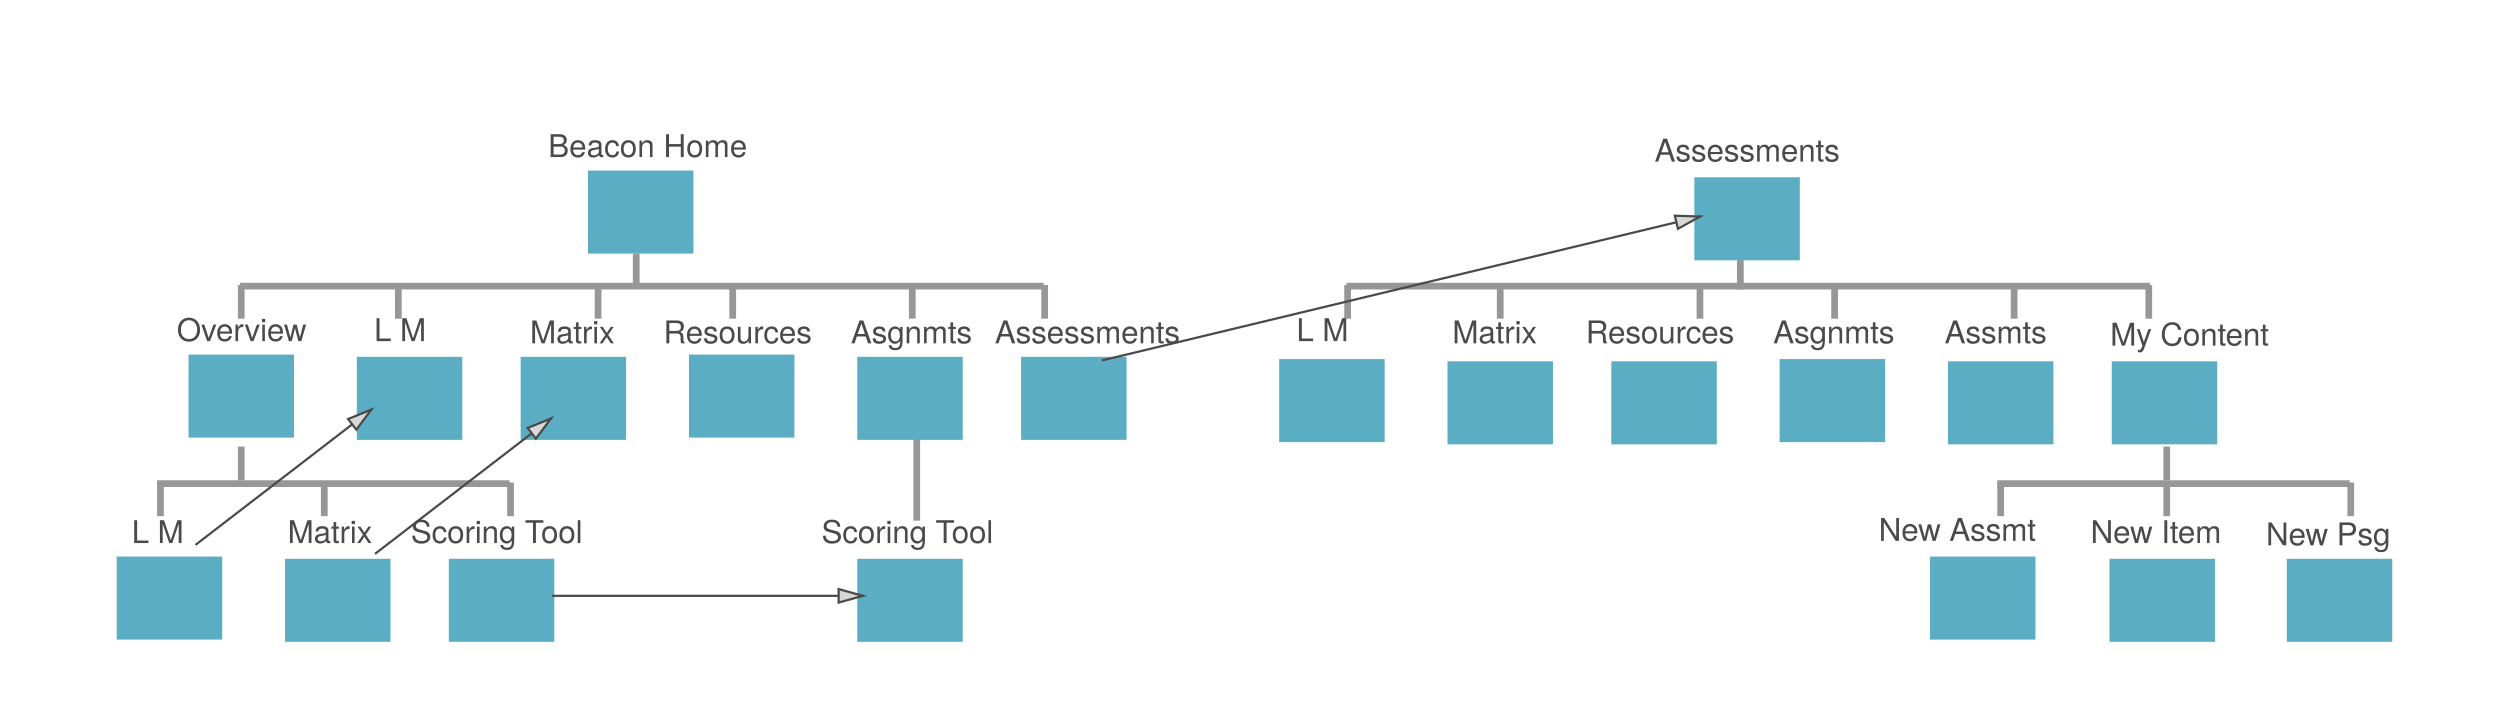
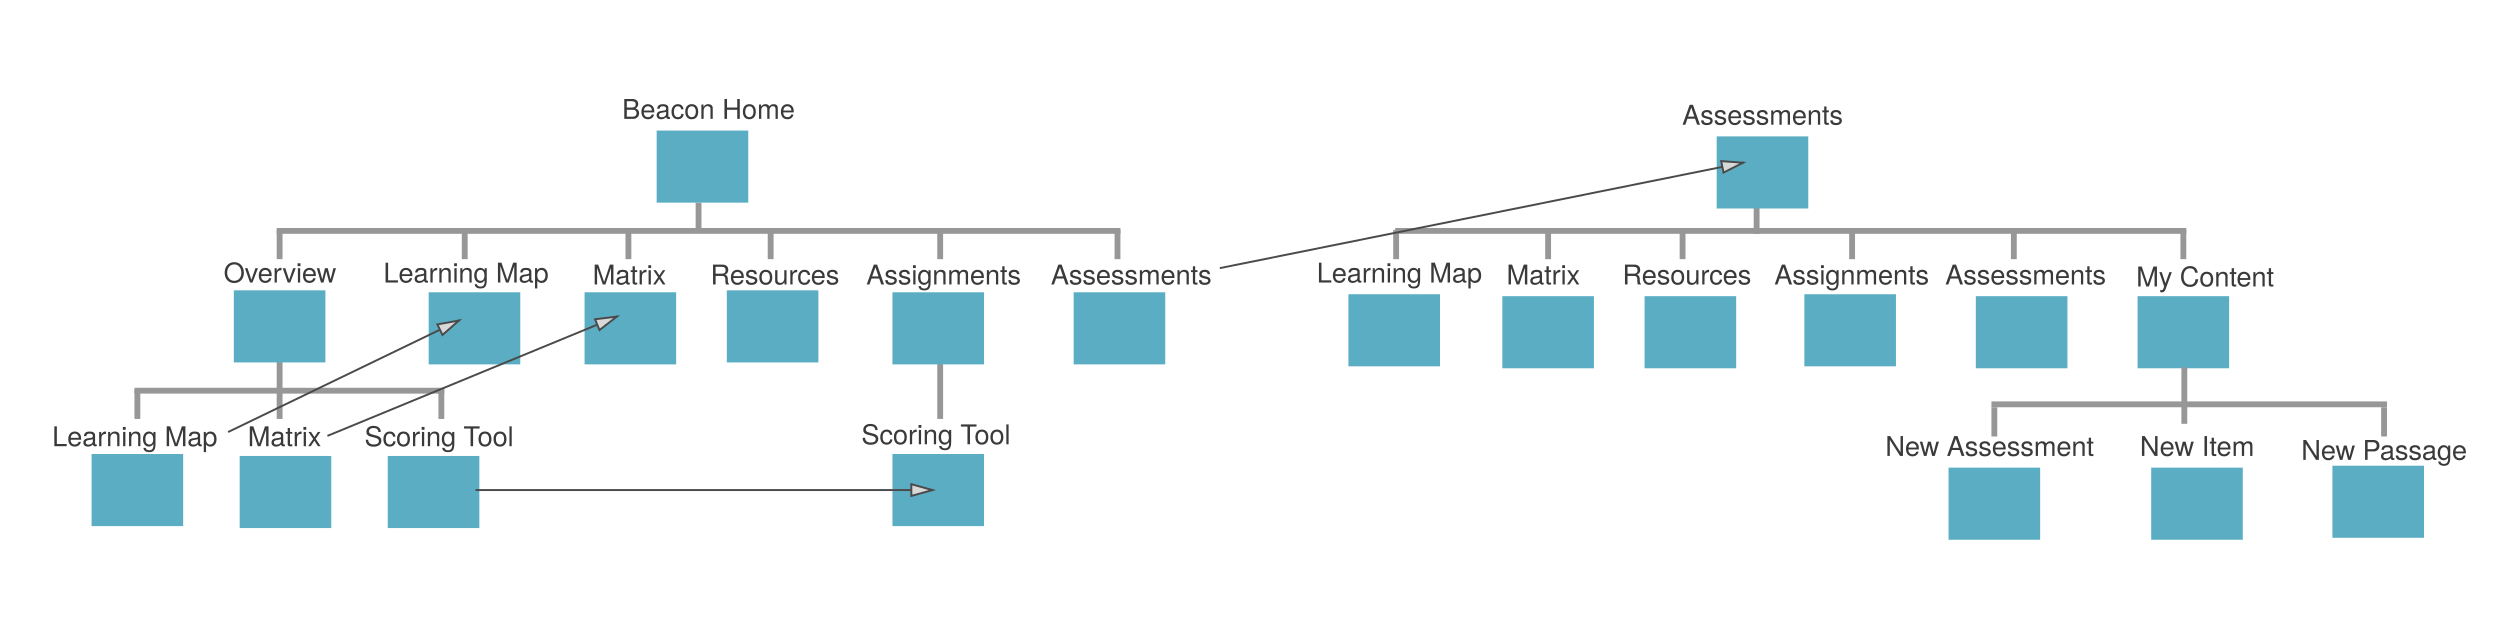
- <svg xmlns="http://www.w3.org/2000/svg" width="1114px" height="324px" viewBox="0 0 1114 324" version="1.1" style="background: #FFFFFF;">
+ <svg xmlns="http://www.w3.org/2000/svg" width="1283px" height="324px" viewBox="0 0 1283 324" version="1.1" style="background: #FFFFFF;">
  <defs />
  <g id="Page-2" stroke="none" stroke-width="1" fill="none" fill-rule="evenodd">
    <g id="ia_before">
-       <g id="lines" transform="translate(-68, 114)" stroke="#979797" stroke-width="3" stroke-linecap="square">
-         <path d="M176.5,13.5 L531.52,13.5" id="Line-Copy-14" />
-         <path d="M669.5,13.5 L1024.52,13.5" id="Line-Copy-15" />
-         <path d="M959.5,101.5 L1113.52,101.5" id="Line-Copy-16" />
-         <path d="M139.5,101.5 L293.52,101.5" id="Line-Copy-17" />
-         <path d="M351.5,0.5 L351.5,12.5" id="Line-Copy-14" />
-         <path d="M175.5,14.5 L175.5,26.5" id="Line-Copy-28" />
-         <path d="M245.5,14.5 L245.5,26.5" id="Line-Copy-29" />
-         <path d="M334.5,14.5 L334.5,26.5" id="Line-Copy-30" />
-         <path d="M394.5,14.5 L394.5,26.5" id="Line-Copy-31" />
-         <path d="M474.5,14.5 L474.5,26.5" id="Line-Copy-32" />
-         <path d="M533.5,14.5 L533.5,26.5" id="Line-Copy-33" />
-         <path d="M668.5,14.5 L668.5,26.5" id="Line-Copy-39" />
-         <path d="M736.5,14.5 L736.5,26.5" id="Line-Copy-38" />
-         <path d="M825.5,14.5 L825.5,26.5" id="Line-Copy-37" />
-         <path d="M885.5,14.5 L885.5,26.5" id="Line-Copy-36" />
-         <path d="M965.5,14.5 L965.5,26.5" id="Line-Copy-35" />
-         <path d="M1025.5,14.5 L1025.5,26.5" id="Line-Copy-34" />
-         <path d="M843.5,1.5 L843.5,13.5" id="Line-Copy-18" />
-         <path d="M1033.5,86.5 L1033.5,98.5" id="Line-Copy-19" />
-         <path d="M476.5,81.5 L476.5,116.5" id="Line-Copy-20" />
-         <path d="M175.5,86.5 L175.5,98.5" id="Line-Copy-21" />
-         <path d="M139.5,102.5 L139.5,114.5" id="Line-Copy-22" />
-         <path d="M212.5,102.5 L212.5,114.5" id="Line-Copy-23" />
-         <path d="M295.5,102.5 L295.5,114.5" id="Line-Copy-24" />
-         <path d="M959.5,102.5 L959.5,114.5" id="Line-Copy-27" />
-         <path d="M1033.5,102.5 L1033.5,114.5" id="Line-Copy-26" />
-         <path d="M1115.5,102.5 L1115.5,114.5" id="Line-Copy-25" />
-       </g>
-       <g id="boxes" transform="translate(52, 76)" fill="#5BADC3">
-         <rect id="Rectangle-1-Copy-11" x="210" y="0" width="47" height="37" />
-         <rect id="Rectangle-1-Copy-31" x="703" y="3" width="47" height="37" />
-         <rect id="Rectangle-1-Copy-30" x="330" y="173" width="47" height="37" />
-         <rect id="Rectangle-1-Copy-12" x="32" y="82" width="47" height="37" />
-         <rect id="Rectangle-1-Copy-13" x="107" y="83" width="47" height="37" />
-         <rect id="Rectangle-1-Copy-14" x="180" y="83" width="47" height="37" />
-         <rect id="Rectangle-1-Copy-17" x="255" y="82" width="47" height="37" />
-         <rect id="Rectangle-1-Copy-16" x="330" y="83" width="47" height="37" />
-         <rect id="Rectangle-1-Copy-15" x="403" y="83" width="47" height="37" />
-         <rect id="Rectangle-1-Copy-26" x="0" y="172" width="47" height="37" />
-         <rect id="Rectangle-1-Copy-25" x="75" y="173" width="47" height="37" />
-         <rect id="Rectangle-1-Copy-24" x="148" y="173" width="47" height="37" />
-         <rect id="Rectangle-1-Copy-29" x="808" y="172" width="47" height="37" />
-         <rect id="Rectangle-1-Copy-28" x="888" y="173" width="47" height="37" />
-         <rect id="Rectangle-1-Copy-27" x="967" y="173" width="47" height="37" />
-         <rect id="Rectangle-1-Copy-23" x="518" y="84" width="47" height="37" />
-         <rect id="Rectangle-1-Copy-22" x="593" y="85" width="47" height="37" />
-         <rect id="Rectangle-1-Copy-21" x="666" y="85" width="47" height="37" />
-         <rect id="Rectangle-1-Copy-20" x="741" y="84" width="47" height="37" />
-         <rect id="Rectangle-1-Copy-19" x="816" y="85" width="47" height="37" />
-         <rect id="Rectangle-1-Copy-18" x="889" y="85" width="47" height="37" />
-       </g>
-       <g id="labels" transform="translate(20, 57)">
-         <text id="New--Assmt" font-family="HelveticaNeue, Helvetica Neue" font-size="14" font-weight="normal" line-spacing="35" letter-spacing="-0.07" fill="#4A4A4A">
-           <tspan x="817.137" y="184">New  Assmt</tspan>
+       <g id="Group-2" transform="translate(26, 48)">
+         <path d="M117.5,70.5 L547.5,70.5" id="Line-Copy-14" stroke="#979797" stroke-width="3" stroke-linecap="square" />
+         <path d="M691.5,70.5 L1094.52,70.5" id="Line-Copy-15" stroke="#979797" stroke-width="3" stroke-linecap="square" />
+         <path d="M44.5,152.5 L200.52,152.5" id="Line-Copy-17" stroke="#979797" stroke-width="3" stroke-linecap="square" />
+         <path d="M332.5,57.5 L332.5,69.5" id="Line-Copy-14" stroke="#979797" stroke-width="3" stroke-linecap="square" />
+         <path d="M117.5,71.5 L117.5,83.5" id="Line-Copy-28" stroke="#979797" stroke-width="3" stroke-linecap="square" />
+         <path d="M212.5,71.5 L212.5,83.5" id="Line-Copy-29" stroke="#979797" stroke-width="3" stroke-linecap="square" />
+         <path d="M296.5,71.5 L296.5,83.5" id="Line-Copy-30" stroke="#979797" stroke-width="3" stroke-linecap="square" />
+         <path d="M369.5,71.5 L369.5,83.5" id="Line-Copy-31" stroke="#979797" stroke-width="3" stroke-linecap="square" />
+         <path d="M456.5,71.5 L456.5,83.5" id="Line-Copy-32" stroke="#979797" stroke-width="3" stroke-linecap="square" />
+         <path d="M547.5,71.5 L547.5,83.5" id="Line-Copy-33" stroke="#979797" stroke-width="3" stroke-linecap="square" />
+         <path d="M690.5,71.5 L690.5,83.5" id="Line-Copy-39" stroke="#979797" stroke-width="3" stroke-linecap="square" />
+         <path d="M768.5,71.5 L768.5,83.5" id="Line-Copy-38" stroke="#979797" stroke-width="3" stroke-linecap="square" />
+         <path d="M837.5,71.5 L837.5,83.5" id="Line-Copy-37" stroke="#979797" stroke-width="3" stroke-linecap="square" />
+         <path d="M924.5,71.5 L924.5,83.5" id="Line-Copy-36" stroke="#979797" stroke-width="3" stroke-linecap="square" />
+         <path d="M1007.5,71.5 L1007.5,83.5" id="Line-Copy-35" stroke="#979797" stroke-width="3" stroke-linecap="square" />
+         <path d="M1094.5,71.5 L1094.5,83.5" id="Line-Copy-34" stroke="#979797" stroke-width="3" stroke-linecap="square" />
+         <path d="M875.5,58.5 L875.5,70.5" id="Line-Copy-18" stroke="#979797" stroke-width="3" stroke-linecap="square" />
+         <path d="M456.5,138.5 L456.5,165.5" id="Line-Copy-20" stroke="#979797" stroke-width="3" stroke-linecap="square" />
+         <path d="M117.5,138.5 L117.5,150.5" id="Line-Copy-21" stroke="#979797" stroke-width="3" stroke-linecap="square" />
+         <path d="M44.5,153.5 L44.5,165.5" id="Line-Copy-22" stroke="#979797" stroke-width="3" stroke-linecap="square" />
+         <path d="M117.5,153.5 L117.5,165.5" id="Line-Copy-23" stroke="#979797" stroke-width="3" stroke-linecap="square" />
+         <path d="M200.5,153.5 L200.5,165.5" id="Line-Copy-24" stroke="#979797" stroke-width="3" stroke-linecap="square" />
+         <rect id="Rectangle-1-Copy-11" fill="#5BADC3" x="311" y="19" width="47" height="37" />
+         <rect id="Rectangle-1-Copy-31" fill="#5BADC3" x="855" y="22" width="47" height="37" />
+         <rect id="Rectangle-1-Copy-30" fill="#5BADC3" x="432" y="185" width="47" height="37" />
+         <rect id="Rectangle-1-Copy-12" fill="#5BADC3" x="94" y="101" width="47" height="37" />
+         <rect id="Rectangle-1-Copy-13" fill="#5BADC3" x="194" y="102" width="47" height="37" />
+         <rect id="Rectangle-1-Copy-14" fill="#5BADC3" x="274" y="102" width="47" height="37" />
+         <rect id="Rectangle-1-Copy-17" fill="#5BADC3" x="347" y="101" width="47" height="37" />
+         <rect id="Rectangle-1-Copy-16" fill="#5BADC3" x="432" y="102" width="47" height="37" />
+         <rect id="Rectangle-1-Copy-15" fill="#5BADC3" x="525" y="102" width="47" height="37" />
+         <rect id="Rectangle-1-Copy-26" fill="#5BADC3" x="21" y="185" width="47" height="37" />
+         <rect id="Rectangle-1-Copy-25" fill="#5BADC3" x="97" y="186" width="47" height="37" />
+         <rect id="Rectangle-1-Copy-24" fill="#5BADC3" x="173" y="186" width="47" height="37" />
+         <rect id="Rectangle-1-Copy-23" fill="#5BADC3" x="666" y="103" width="47" height="37" />
+         <rect id="Rectangle-1-Copy-22" fill="#5BADC3" x="745" y="104" width="47" height="37" />
+         <rect id="Rectangle-1-Copy-21" fill="#5BADC3" x="818" y="104" width="47" height="37" />
+         <rect id="Rectangle-1-Copy-20" fill="#5BADC3" x="900" y="103" width="47" height="37" />
+         <rect id="Rectangle-1-Copy-19" fill="#5BADC3" x="988" y="104" width="47" height="37" />
+         <rect id="Rectangle-1-Copy-18" fill="#5BADC3" x="1071" y="104" width="47" height="37" />
+         <text id="Learning-Map" font-family="HelveticaNeue, Helvetica Neue" font-size="14" font-weight="normal" letter-spacing="-0.07" fill="#3A3A3A">
+           <tspan x="0.754" y="181">Learning Map</tspan>
        </text>
-         <text id="L-M" font-family="HelveticaNeue, Helvetica Neue" font-size="14" font-weight="normal" line-spacing="35" letter-spacing="-0.07" fill="#4A4A4A">
-           <tspan x="38.68" y="185">L M</tspan>
+         <text id="Learning-Map" font-family="HelveticaNeue, Helvetica Neue" font-size="14" font-weight="normal" letter-spacing="-0.07" fill="#3A3A3A">
+           <tspan x="170.754" y="97">Learning Map</tspan>
        </text>
-         <text id="L-M-Copy" font-family="HelveticaNeue, Helvetica Neue" font-size="14" font-weight="normal" line-spacing="35" letter-spacing="-0.07" fill="#4A4A4A">
-           <tspan x="146.68" y="95">L M</tspan>
+         <text id="Overview" font-family="HelveticaNeue, Helvetica Neue" font-size="14" font-weight="normal" letter-spacing="-0.07" fill="#3A3A3A">
+           <tspan x="88.761" y="97">Overview</tspan>
        </text>
-         <text id="Overview" font-family="HelveticaNeue, Helvetica Neue" font-size="14" font-weight="normal" line-spacing="35" letter-spacing="-0.07" fill="#4A4A4A">
-           <tspan x="58.761" y="95">Overview</tspan>
+         <text id="Matrix" font-family="HelveticaNeue, Helvetica Neue" font-size="14" font-weight="normal" letter-spacing="-0.07" fill="#3A3A3A">
+           <tspan x="101.148" y="181">Matrix</tspan>
        </text>
-         <text id="Matrix" font-family="HelveticaNeue, Helvetica Neue" font-size="14" font-weight="normal" line-spacing="35" letter-spacing="-0.07" fill="#4A4A4A">
-           <tspan x="108.148" y="185">Matrix</tspan>
+         <text id="Matrix-Copy" font-family="HelveticaNeue, Helvetica Neue" font-size="14" font-weight="normal" letter-spacing="-0.07" fill="#3A3A3A">
+           <tspan x="278.148" y="98">Matrix</tspan>
        </text>
-         <text id="Matrix-Copy" font-family="HelveticaNeue, Helvetica Neue" font-size="14" font-weight="normal" line-spacing="35" letter-spacing="-0.07" fill="#4A4A4A">
-           <tspan x="216.148" y="96">Matrix</tspan>
+         <text id="Scoring-Tool" font-family="HelveticaNeue, Helvetica Neue" font-size="14" font-weight="normal" letter-spacing="-0.07" fill="#3A3A3A">
+           <tspan x="161.045" y="181">Scoring Tool</tspan>
        </text>
-         <text id="Scoring-Tool" font-family="HelveticaNeue, Helvetica Neue" font-size="14" font-weight="normal" line-spacing="35" letter-spacing="-0.07" fill="#4A4A4A">
-           <tspan x="163.045" y="185">Scoring Tool</tspan>
+         <text id="Scoring-Tool-Copy" font-family="HelveticaNeue, Helvetica Neue" font-size="14" font-weight="normal" letter-spacing="-0.07" fill="#3A3A3A">
+           <tspan x="416.045" y="180">Scoring Tool</tspan>
        </text>
-         <text id="Scoring-Tool-Copy" font-family="HelveticaNeue, Helvetica Neue" font-size="14" font-weight="normal" line-spacing="35" letter-spacing="-0.07" fill="#4A4A4A">
-           <tspan x="346.045" y="185">Scoring Tool</tspan>
+         <text id="Assignments" font-family="HelveticaNeue, Helvetica Neue" font-size="14" font-weight="normal" letter-spacing="-0.07" fill="#3A3A3A">
+           <tspan x="418.568" y="98">Assignments</tspan>
        </text>
-         <text id="Asgnmts" font-family="HelveticaNeue, Helvetica Neue" font-size="14" font-weight="normal" line-spacing="35" letter-spacing="-0.07" fill="#4A4A4A">
-           <tspan x="359.133" y="96">Asgnmts</tspan>
+         <text id="Assessments" font-family="HelveticaNeue, Helvetica Neue" font-size="14" font-weight="normal" letter-spacing="-0.07" fill="#3A3A3A">
+           <tspan x="513.273" y="98">Assessments</tspan>
        </text>
-         <text id="Assessments" font-family="HelveticaNeue, Helvetica Neue" font-size="14" font-weight="normal" line-spacing="35" letter-spacing="-0.07" fill="#4A4A4A">
-           <tspan x="423.273" y="96">Assessments</tspan>
+         <text id="Assessments-Copy" font-family="HelveticaNeue, Helvetica Neue" font-size="14" font-weight="normal" letter-spacing="-0.07" fill="#3A3A3A">
+           <tspan x="837.273" y="16">Assessments</tspan>
        </text>
-         <text id="Assessments-Copy" font-family="HelveticaNeue, Helvetica Neue" font-size="14" font-weight="normal" line-spacing="35" letter-spacing="-0.07" fill="#4A4A4A">
-           <tspan x="717.273" y="15">Assessments</tspan>
+         <text id="Resources" font-family="HelveticaNeue, Helvetica Neue" font-size="14" font-weight="normal" letter-spacing="-0.07" fill="#3A3A3A">
+           <tspan x="338.638" y="98">Resources</tspan>
        </text>
-         <text id="Resources" font-family="HelveticaNeue, Helvetica Neue" font-size="14" font-weight="normal" line-spacing="35" letter-spacing="-0.07" fill="#4A4A4A">
-           <tspan x="275.638" y="96">Resources</tspan>
+         <text id="Learning-Map" font-family="HelveticaNeue, Helvetica Neue" font-size="14" font-weight="normal" letter-spacing="-0.07" fill="#3A3A3A">
+           <tspan x="649.754" y="97">Learning Map</tspan>
        </text>
-         <text id="L-M-Copy-2" font-family="HelveticaNeue, Helvetica Neue" font-size="14" font-weight="normal" line-spacing="35" letter-spacing="-0.07" fill="#4A4A4A">
-           <tspan x="557.68" y="95">L M</tspan>
+         <text id="Matrix-Copy-2" font-family="HelveticaNeue, Helvetica Neue" font-size="14" font-weight="normal" letter-spacing="-0.07" fill="#3A3A3A">
+           <tspan x="747.148" y="98">Matrix</tspan>
        </text>
-         <text id="Matrix-Copy-2" font-family="HelveticaNeue, Helvetica Neue" font-size="14" font-weight="normal" line-spacing="35" letter-spacing="-0.07" fill="#4A4A4A">
-           <tspan x="627.148" y="96">Matrix</tspan>
+         <text id="Assignments" font-family="HelveticaNeue, Helvetica Neue" font-size="14" font-weight="normal" letter-spacing="-0.07" fill="#3A3A3A">
+           <tspan x="884.568" y="98">Assignments</tspan>
        </text>
-         <text id="Asgnmts-Copy" font-family="HelveticaNeue, Helvetica Neue" font-size="14" font-weight="normal" line-spacing="35" letter-spacing="-0.07" fill="#4A4A4A">
-           <tspan x="770.133" y="96">Asgnmts</tspan>
+         <text id="Assessments" font-family="HelveticaNeue, Helvetica Neue" font-size="14" font-weight="normal" letter-spacing="-0.07" fill="#3A3A3A">
+           <tspan x="972.273" y="98">Assessments</tspan>
        </text>
-         <text id="Assmts" font-family="HelveticaNeue, Helvetica Neue" font-size="14" font-weight="normal" line-spacing="35" letter-spacing="-0.07" fill="#4A4A4A">
-           <tspan x="846.508" y="96">Assmts</tspan>
+         <text id="My-Content" font-family="HelveticaNeue, Helvetica Neue" font-size="14" font-weight="normal" letter-spacing="-0.07" fill="#3A3A3A">
+           <tspan x="1070.292" y="99">My Content</tspan>
        </text>
-         <text id="My-Content" font-family="HelveticaNeue, Helvetica Neue" font-size="14" font-weight="normal" line-spacing="35" letter-spacing="-0.07" fill="#4A4A4A">
-           <tspan x="920.292" y="97">My Content</tspan>
+         <text id="Resources-Copy" font-family="HelveticaNeue, Helvetica Neue" font-size="14" font-weight="normal" letter-spacing="-0.07" fill="#3A3A3A">
+           <tspan x="806.638" y="98">Resources</tspan>
        </text>
-         <text id="Resources-Copy" font-family="HelveticaNeue, Helvetica Neue" font-size="14" font-weight="normal" line-spacing="35" letter-spacing="-0.07" fill="#4A4A4A">
-           <tspan x="686.638" y="96">Resources</tspan>
+         <text id="Beacon-Home-Copy" font-family="HelveticaNeue, Helvetica Neue" font-size="14" font-weight="normal" fill="#3A3A3A">
+           <tspan x="293.27" y="13">Beacon Home</tspan>
        </text>
-         <text id="New--Item-Copy" font-family="HelveticaNeue, Helvetica Neue" font-size="14" font-weight="normal" line-spacing="35" letter-spacing="-0.07" fill="#4A4A4A">
-           <tspan x="911.556" y="185">New  Item</tspan>
+         <g id="arrows" transform="translate(91, 35)" stroke="#4A4A4A" stroke-linecap="square" fill="#D8D8D8">
+           <path d="M0.5,138.5 L118.5,81.5" id="Line" />
+           <path id="Line-decoration-1" d="M118.5,81.5 L107.47,83.496 L110.08,88.899 L118.5,81.5 Z" />
+           <path d="M51.5,140.5 L199.5,79.5" id="Line-Copy-4" />
+           <path id="Line-Copy-4-decoration-1" d="M199.5,79.5 L188.372,80.842 L190.658,86.389 L199.5,79.5 Z" />
+           <path d="M509.5,54.5 L777.5,0.5" id="Line-Copy-6" />
+           <path id="Line-Copy-6-decoration-1" d="M777.5,0.5 L766.32,-0.308 L767.505,5.574 L777.5,0.5 Z" />
+           <path d="M127.5,168.5 L361.5,168.5" id="Line-Copy-5" />
+           <path id="Line-Copy-5-decoration-1" d="M361.5,168.5 L350.7,165.5 L350.7,171.5 L361.5,168.5 Z" />
+         </g>
+         <path d="M1095,142 L1095,168" id="Line-Copy-4" stroke="#979797" stroke-width="3" stroke-linecap="square" />
+         <path d="M997.5,159.5 L1197.52,159.5" id="Line-Copy-3" stroke="#979797" stroke-width="3" stroke-linecap="square" />
+         <path d="M1197.5,162.5 L1197.5,174.5" id="Line-Copy-10" stroke="#979797" stroke-width="3" stroke-linecap="square" />
+         <path d="M997.5,162.5 L997.5,174.5" id="Line-Copy-11" stroke="#979797" stroke-width="3" stroke-linecap="square" />
+         <rect id="Rectangle-1-Copy-8" fill="#5BADC3" x="974" y="192" width="47" height="37" />
+         <rect id="Rectangle-1-Copy-9" fill="#5BADC3" x="1078" y="192" width="47" height="37" />
+         <rect id="Rectangle-1-Copy-10" fill="#5BADC3" x="1171" y="191" width="47" height="37" />
+         <text id="New-Assessment" font-family="HelveticaNeue, Helvetica Neue" font-size="14" font-weight="normal" letter-spacing="-0.07" fill="#3A3A3A">
+           <tspan x="941.553" y="186">New Assessment</tspan>
        </text>
-         <text id="New--Psg" font-family="HelveticaNeue, Helvetica Neue" font-size="14" font-weight="normal" line-spacing="35" letter-spacing="-0.07" fill="#4A4A4A">
-           <tspan x="989.725" y="186">New  Psg</tspan>
+         <text id="New-Item" font-family="HelveticaNeue, Helvetica Neue" font-size="14" font-weight="normal" fill="#3A3A3A">
+           <tspan x="1072.187" y="186">New Item</tspan>
        </text>
-         <text id="Beacon-Home-Copy" font-family="HelveticaNeue, Helvetica Neue" font-size="14" font-weight="normal" line-spacing="35" fill="#4A4A4A">
-           <tspan x="224.27" y="13">Beacon Home</tspan>
+         <text id="New-Passage" font-family="HelveticaNeue, Helvetica Neue" font-size="14" font-weight="normal" letter-spacing="-0.07" fill="#3A3A3A">
+           <tspan x="1154.999" y="188">New Passage</tspan>
        </text>
-         <g id="arrows" transform="translate(67, 39)" stroke="#4A4A4A" stroke-linecap="square" fill="#D8D8D8">
-           <path d="M0.5,146.5 L78.5,86.5" id="Line" />
-           <path id="Line-decoration-1" d="M78.5,86.5 L68.111,90.707 L71.769,95.463 L78.5,86.5 Z" />
-           <path d="M80.5,150.5 L158.5,90.5" id="Line-Copy-4" />
-           <path id="Line-Copy-4-decoration-1" d="M158.5,90.5 L148.111,94.707 L151.769,99.463 L158.5,90.5 Z" />
-           <path d="M404.5,64.5 L670.5,0.5" id="Line-Copy-6" />
-           <path id="Line-Copy-6-decoration-1" d="M670.5,0.5 L659.298,0.11 L660.701,5.943 L670.5,0.5 Z" />
-           <path d="M159.5,169.5 L297.5,169.5" id="Line-Copy-5" />
-           <path id="Line-Copy-5-decoration-1" d="M297.5,169.5 L286.7,166.5 L286.7,172.5 L297.5,169.5 Z" />
-         </g>
      </g>
    </g>
  </g>
</svg>
